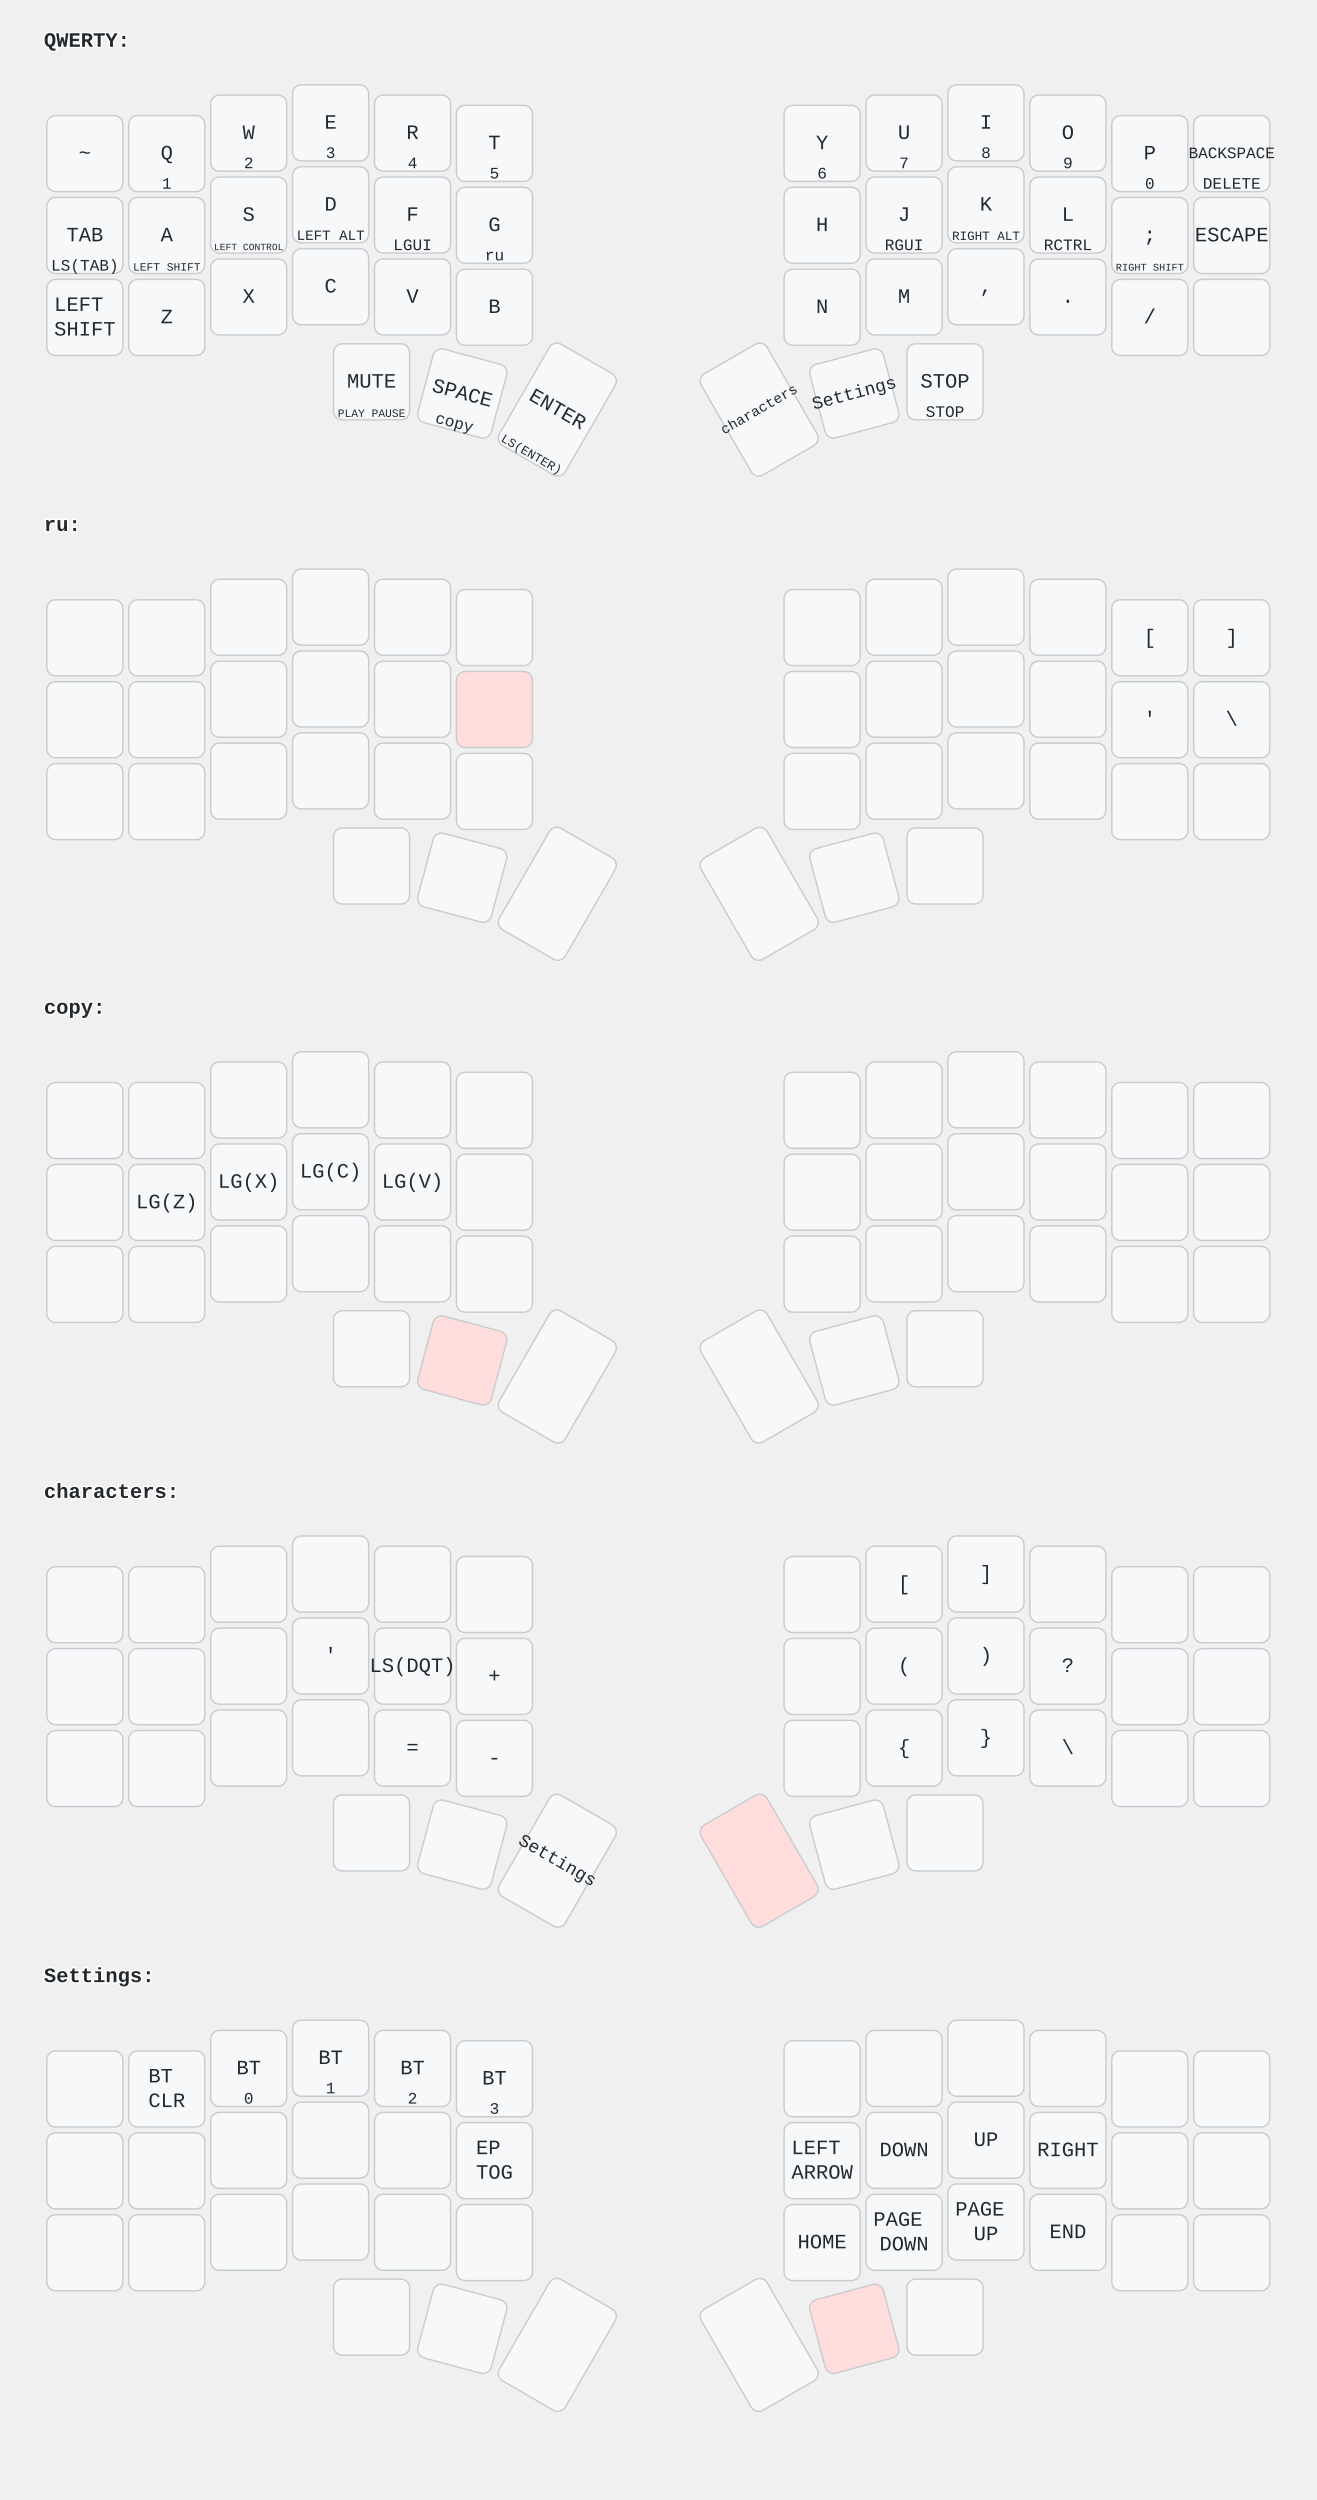
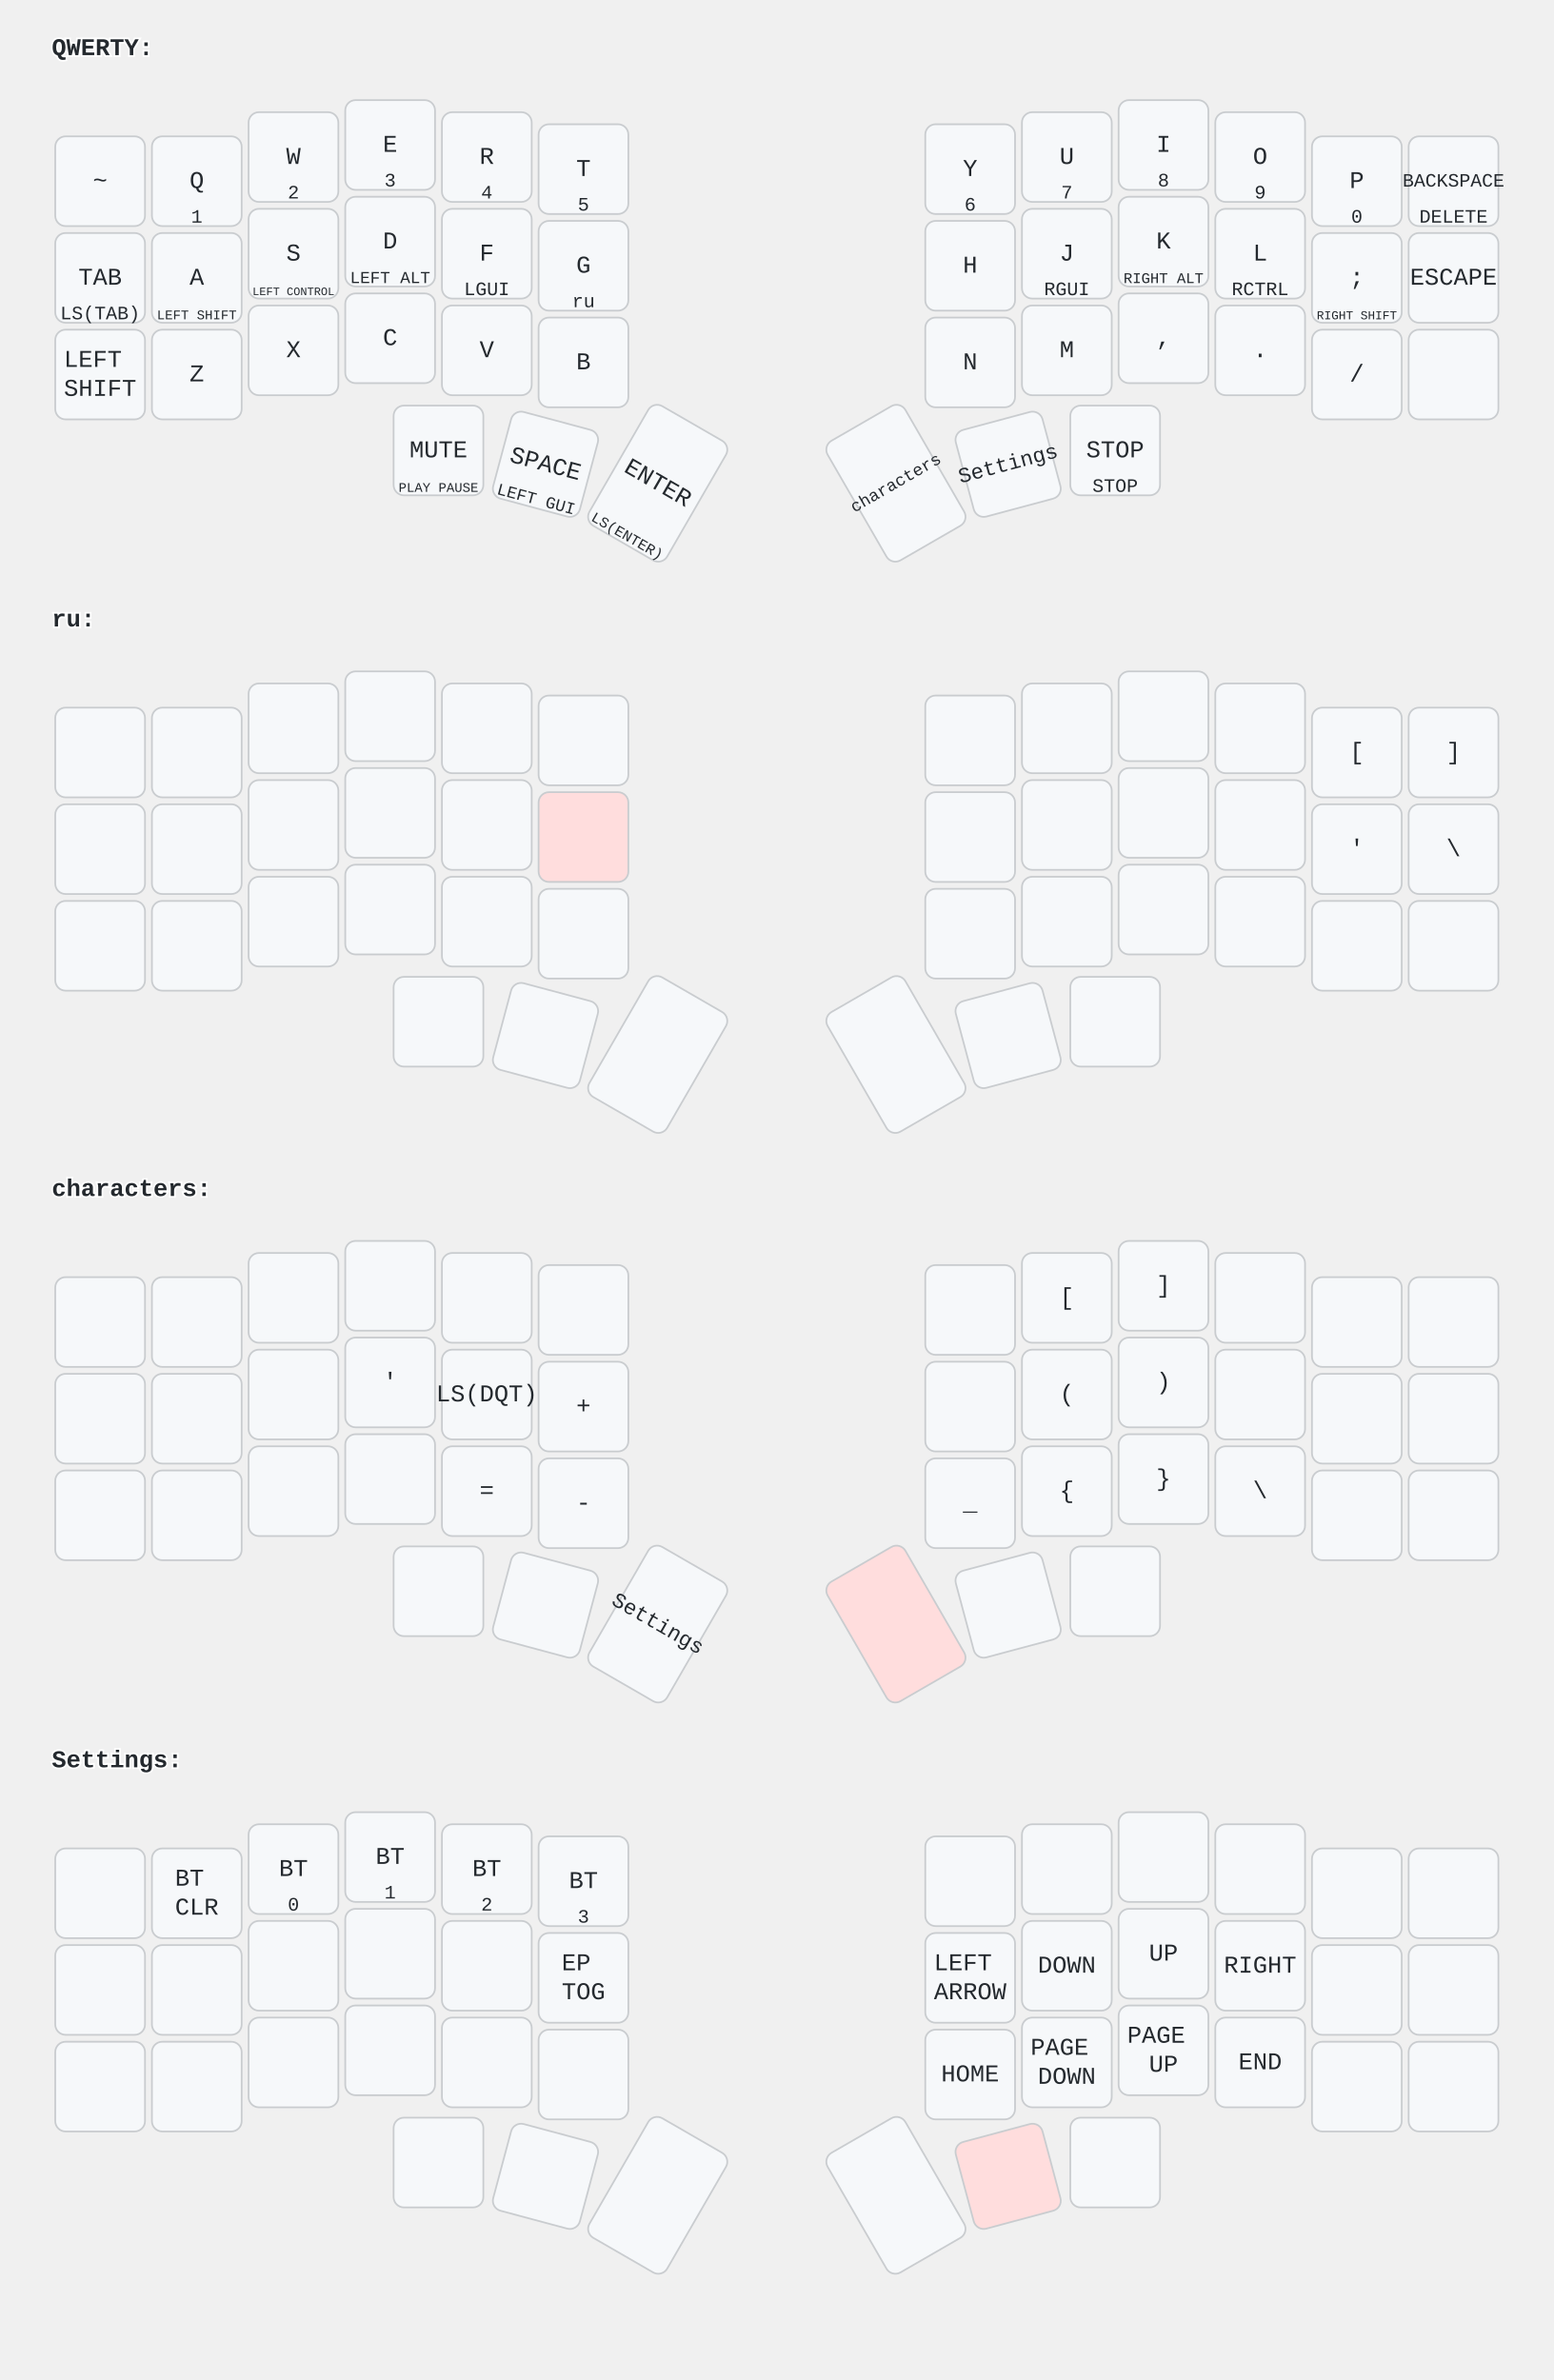
- <svg xmlns="http://www.w3.org/2000/svg" width="900" height="1709" viewBox="0 0 900 1709" class="keymap">
+ <svg xmlns="http://www.w3.org/2000/svg" width="900" height="1379" viewBox="0 0 900 1379" class="keymap">
  <style>/* inherit to force styles through use tags */
svg path {
    fill: inherit;
}

/* font and background color specifications */
svg.keymap {
    font-family: SFMono-Regular,Consolas,Liberation Mono,Menlo,monospace;
    font-size: 14px;
    font-kerning: normal;
    text-rendering: optimizeLegibility;
    fill: #24292e;
}

/* default key styling */
rect.key {
    fill: #f6f8fa;
    stroke: #c9cccf;
    stroke-width: 1;
}

/* default key side styling, only used is draw_key_sides is set */
rect.side {
    filter: brightness(90%);
}

/* color accent for combo boxes */
rect.combo, rect.combo-separate {
    fill: #cdf;
}

/* color accent for held keys */
rect.held, rect.combo.held {
    fill: #fdd;
}

/* color accent for ghost (optional) keys */
rect.ghost, rect.combo.ghost {
    stroke-dasharray: 4, 4;
    stroke-width: 2;
}

text {
    text-anchor: middle;
    dominant-baseline: middle;
}

/* styling for layer labels */
text.label {
    font-weight: bold;
    text-anchor: start;
    stroke: white;
    stroke-width: 2;
    paint-order: stroke;
}

/* styling for combo tap, and key hold/shifted label text */
text.combo, text.hold, text.shifted {
    font-size: 11px;
}

text.hold {
    text-anchor: middle;
    dominant-baseline: auto;
}

text.shifted {
    text-anchor: middle;
    dominant-baseline: hanging;
}

/* styling for hold/shifted label text in combo box */
text.combo.hold, text.combo.shifted {
    font-size: 8px;
}

/* lighter symbol for transparent keys */
text.trans {
    fill: #7b7e81;
}

/* styling for combo dendrons */
path.combo {
    stroke-width: 1;
    stroke: gray;
    fill: none;
}

/* Start Tabler Icons Cleanup */
/* cannot use height/width with glyphs */
.icon-tabler &gt; path {
    fill: inherit;
    stroke: inherit;
    stroke-width: 2;
}
/* hide tabler's default box */
.icon-tabler &gt; path[stroke="none"][fill="none"] {
    visibility: hidden;
}
/* End Tabler Icons Cleanup */
</style>
  <g transform="translate(30, 0)" class="layer-QWERTY">
    <text x="0" y="28" class="label">QWERTY:</text>
    <g transform="translate(0, 56)">
      <g transform="translate(28, 49)" class="key keypos-0">
        <rect rx="6" ry="6" x="-26" y="-26" width="52" height="52" class="key" />
        <text x="0" y="0" class="key tap">~</text>
      </g>
      <g transform="translate(84, 49)" class="key keypos-1">
        <rect rx="6" ry="6" x="-26" y="-26" width="52" height="52" class="key" />
        <text x="0" y="0" class="key tap">Q</text>
        <text x="0" y="24" class="key hold">1</text>
      </g>
      <g transform="translate(140, 35)" class="key keypos-2">
        <rect rx="6" ry="6" x="-26" y="-26" width="52" height="52" class="key" />
        <text x="0" y="0" class="key tap">W</text>
        <text x="0" y="24" class="key hold">2</text>
      </g>
      <g transform="translate(196, 28)" class="key keypos-3">
        <rect rx="6" ry="6" x="-26" y="-26" width="52" height="52" class="key" />
        <text x="0" y="0" class="key tap">E</text>
        <text x="0" y="24" class="key hold">3</text>
      </g>
      <g transform="translate(252, 35)" class="key keypos-4">
        <rect rx="6" ry="6" x="-26" y="-26" width="52" height="52" class="key" />
        <text x="0" y="0" class="key tap">R</text>
        <text x="0" y="24" class="key hold">4</text>
      </g>
      <g transform="translate(308, 42)" class="key keypos-5">
        <rect rx="6" ry="6" x="-26" y="-26" width="52" height="52" class="key" />
        <text x="0" y="0" class="key tap">T</text>
        <text x="0" y="24" class="key hold">5</text>
      </g>
      <g transform="translate(532, 42)" class="key keypos-6">
        <rect rx="6" ry="6" x="-26" y="-26" width="52" height="52" class="key" />
        <text x="0" y="0" class="key tap">Y</text>
        <text x="0" y="24" class="key hold">6</text>
      </g>
      <g transform="translate(588, 35)" class="key keypos-7">
        <rect rx="6" ry="6" x="-26" y="-26" width="52" height="52" class="key" />
        <text x="0" y="0" class="key tap">U</text>
        <text x="0" y="24" class="key hold">7</text>
      </g>
      <g transform="translate(644, 28)" class="key keypos-8">
        <rect rx="6" ry="6" x="-26" y="-26" width="52" height="52" class="key" />
        <text x="0" y="0" class="key tap">I</text>
        <text x="0" y="24" class="key hold">8</text>
      </g>
      <g transform="translate(700, 35)" class="key keypos-9">
        <rect rx="6" ry="6" x="-26" y="-26" width="52" height="52" class="key" />
        <text x="0" y="0" class="key tap">O</text>
        <text x="0" y="24" class="key hold">9</text>
      </g>
      <g transform="translate(756, 49)" class="key keypos-10">
        <rect rx="6" ry="6" x="-26" y="-26" width="52" height="52" class="key" />
        <text x="0" y="0" class="key tap">P</text>
        <text x="0" y="24" class="key hold">0</text>
      </g>
      <g transform="translate(812, 49)" class="key keypos-11">
        <rect rx="6" ry="6" x="-26" y="-26" width="52" height="52" class="key" />
        <text x="0" y="0" class="key tap">
          <tspan style="font-size: 78%">BACKSPACE</tspan>
        </text>
        <text x="0" y="24" class="key hold">DELETE</text>
      </g>
      <g transform="translate(28, 105)" class="key keypos-12">
        <rect rx="6" ry="6" x="-26" y="-26" width="52" height="52" class="key" />
        <text x="0" y="0" class="key tap">TAB</text>
        <text x="0" y="24" class="key hold">LS(TAB)</text>
      </g>
      <g transform="translate(84, 105)" class="key keypos-13">
        <rect rx="6" ry="6" x="-26" y="-26" width="52" height="52" class="key" />
        <text x="0" y="0" class="key tap">A</text>
        <text x="0" y="24" class="key hold">
          <tspan style="font-size: 70%">LEFT SHIFT</tspan>
        </text>
      </g>
      <g transform="translate(140, 91)" class="key keypos-14">
        <rect rx="6" ry="6" x="-26" y="-26" width="52" height="52" class="key" />
        <text x="0" y="0" class="key tap">S</text>
        <text x="0" y="24" class="key hold">
          <tspan style="font-size: 60%">LEFT CONTROL</tspan>
        </text>
      </g>
      <g transform="translate(196, 84)" class="key keypos-15">
        <rect rx="6" ry="6" x="-26" y="-26" width="52" height="52" class="key" />
        <text x="0" y="0" class="key tap">D</text>
        <text x="0" y="24" class="key hold">
          <tspan style="font-size: 88%">LEFT ALT</tspan>
        </text>
      </g>
      <g transform="translate(252, 91)" class="key keypos-16">
        <rect rx="6" ry="6" x="-26" y="-26" width="52" height="52" class="key" />
        <text x="0" y="0" class="key tap">F</text>
        <text x="0" y="24" class="key hold">LGUI</text>
      </g>
      <g transform="translate(308, 98)" class="key keypos-17">
        <rect rx="6" ry="6" x="-26" y="-26" width="52" height="52" class="key" />
        <text x="0" y="0" class="key tap">G</text>
        <text x="0" y="24" class="key hold">ru</text>
      </g>
      <g transform="translate(532, 98)" class="key keypos-18">
        <rect rx="6" ry="6" x="-26" y="-26" width="52" height="52" class="key" />
        <text x="0" y="0" class="key tap">H</text>
      </g>
      <g transform="translate(588, 91)" class="key keypos-19">
        <rect rx="6" ry="6" x="-26" y="-26" width="52" height="52" class="key" />
        <text x="0" y="0" class="key tap">J</text>
        <text x="0" y="24" class="key hold">RGUI</text>
      </g>
      <g transform="translate(644, 84)" class="key keypos-20">
        <rect rx="6" ry="6" x="-26" y="-26" width="52" height="52" class="key" />
        <text x="0" y="0" class="key tap">K</text>
        <text x="0" y="24" class="key hold">
          <tspan style="font-size: 78%">RIGHT ALT</tspan>
        </text>
      </g>
      <g transform="translate(700, 91)" class="key keypos-21">
        <rect rx="6" ry="6" x="-26" y="-26" width="52" height="52" class="key" />
        <text x="0" y="0" class="key tap">L</text>
        <text x="0" y="24" class="key hold">RCTRL</text>
      </g>
      <g transform="translate(756, 105)" class="key keypos-22">
        <rect rx="6" ry="6" x="-26" y="-26" width="52" height="52" class="key" />
        <text x="0" y="0" class="key tap">;</text>
        <text x="0" y="24" class="key hold">
          <tspan style="font-size: 64%">RIGHT SHIFT</tspan>
        </text>
      </g>
      <g transform="translate(812, 105)" class="key keypos-23">
        <rect rx="6" ry="6" x="-26" y="-26" width="52" height="52" class="key" />
        <text x="0" y="0" class="key tap">ESCAPE</text>
      </g>
      <g transform="translate(28, 161)" class="key keypos-24">
        <rect rx="6" ry="6" x="-26" y="-26" width="52" height="52" class="key" />
        <text x="0" y="0" class="key tap">
          <tspan x="0" dy="-0.6em">LEFT</tspan>
          <tspan x="0" dy="1.2em">SHIFT</tspan>
        </text>
      </g>
      <g transform="translate(84, 161)" class="key keypos-25">
        <rect rx="6" ry="6" x="-26" y="-26" width="52" height="52" class="key" />
        <text x="0" y="0" class="key tap">Z</text>
      </g>
      <g transform="translate(140, 147)" class="key keypos-26">
        <rect rx="6" ry="6" x="-26" y="-26" width="52" height="52" class="key" />
        <text x="0" y="0" class="key tap">X</text>
      </g>
      <g transform="translate(196, 140)" class="key keypos-27">
        <rect rx="6" ry="6" x="-26" y="-26" width="52" height="52" class="key" />
        <text x="0" y="0" class="key tap">C</text>
      </g>
      <g transform="translate(252, 147)" class="key keypos-28">
        <rect rx="6" ry="6" x="-26" y="-26" width="52" height="52" class="key" />
        <text x="0" y="0" class="key tap">V</text>
      </g>
      <g transform="translate(308, 154)" class="key keypos-29">
        <rect rx="6" ry="6" x="-26" y="-26" width="52" height="52" class="key" />
        <text x="0" y="0" class="key tap">B</text>
      </g>
      <g transform="translate(532, 154)" class="key keypos-30">
        <rect rx="6" ry="6" x="-26" y="-26" width="52" height="52" class="key" />
        <text x="0" y="0" class="key tap">N</text>
      </g>
      <g transform="translate(588, 147)" class="key keypos-31">
        <rect rx="6" ry="6" x="-26" y="-26" width="52" height="52" class="key" />
        <text x="0" y="0" class="key tap">M</text>
      </g>
      <g transform="translate(644, 140)" class="key keypos-32">
        <rect rx="6" ry="6" x="-26" y="-26" width="52" height="52" class="key" />
        <text x="0" y="0" class="key tap">,</text>
      </g>
      <g transform="translate(700, 147)" class="key keypos-33">
        <rect rx="6" ry="6" x="-26" y="-26" width="52" height="52" class="key" />
        <text x="0" y="0" class="key tap">.</text>
      </g>
      <g transform="translate(756, 161)" class="key keypos-34">
        <rect rx="6" ry="6" x="-26" y="-26" width="52" height="52" class="key" />
        <text x="0" y="0" class="key tap">/</text>
      </g>
      <g transform="translate(812, 161)" class="key keypos-35">
        <rect rx="6" ry="6" x="-26" y="-26" width="52" height="52" class="key" />
      </g>
      <g transform="translate(224, 205)" class="key keypos-36">
        <rect rx="6" ry="6" x="-26" y="-26" width="52" height="52" class="key" />
        <text x="0" y="0" class="key tap">MUTE</text>
        <text x="0" y="24" class="key hold">
          <tspan style="font-size: 70%">PLAY PAUSE</tspan>
        </text>
      </g>
      <g transform="translate(286, 213) rotate(15.0)" class="key keypos-37">
        <rect rx="6" ry="6" x="-26" y="-26" width="52" height="52" class="key" />
        <text x="0" y="0" class="key tap">SPACE</text>
-         <text x="0" y="24" class="key hold">copy</text>
+         <text x="0" y="24" class="key hold">
+           <tspan style="font-size: 88%">LEFT GUI</tspan>
+         </text>
      </g>
      <g transform="translate(351, 224) rotate(30.0)" class="key keypos-38">
        <rect rx="6" ry="6" x="-26" y="-40" width="52" height="80" class="key" />
        <text x="0" y="0" class="key tap">ENTER</text>
        <text x="0" y="38" class="key hold">
          <tspan style="font-size: 78%">LS(ENTER)</tspan>
        </text>
      </g>
      <g transform="translate(489, 224) rotate(-30.0)" class="key keypos-39">
        <rect rx="6" ry="6" x="-26" y="-40" width="52" height="80" class="key" />
        <text x="0" y="0" class="key tap">
          <tspan style="font-size: 70%">characters</tspan>
        </text>
      </g>
      <g transform="translate(554, 213) rotate(-15.0)" class="key keypos-40">
        <rect rx="6" ry="6" x="-26" y="-26" width="52" height="52" class="key" />
        <text x="0" y="0" class="key tap">
          <tspan style="font-size: 88%">Settings</tspan>
        </text>
      </g>
      <g transform="translate(616, 205)" class="key keypos-41">
        <rect rx="6" ry="6" x="-26" y="-26" width="52" height="52" class="key" />
        <text x="0" y="0" class="key tap">STOP</text>
        <text x="0" y="24" class="key hold">STOP</text>
      </g>
    </g>
  </g>
  <g transform="translate(30, 331)" class="layer-ru">
    <text x="0" y="28" class="label">ru:</text>
    <g transform="translate(0, 56)">
      <g transform="translate(28, 49)" class="key keypos-0">
        <rect rx="6" ry="6" x="-26" y="-26" width="52" height="52" class="key" />
      </g>
      <g transform="translate(84, 49)" class="key keypos-1">
        <rect rx="6" ry="6" x="-26" y="-26" width="52" height="52" class="key" />
      </g>
      <g transform="translate(140, 35)" class="key keypos-2">
        <rect rx="6" ry="6" x="-26" y="-26" width="52" height="52" class="key" />
      </g>
      <g transform="translate(196, 28)" class="key keypos-3">
        <rect rx="6" ry="6" x="-26" y="-26" width="52" height="52" class="key" />
      </g>
      <g transform="translate(252, 35)" class="key keypos-4">
        <rect rx="6" ry="6" x="-26" y="-26" width="52" height="52" class="key" />
      </g>
      <g transform="translate(308, 42)" class="key keypos-5">
        <rect rx="6" ry="6" x="-26" y="-26" width="52" height="52" class="key" />
      </g>
      <g transform="translate(532, 42)" class="key keypos-6">
        <rect rx="6" ry="6" x="-26" y="-26" width="52" height="52" class="key" />
      </g>
      <g transform="translate(588, 35)" class="key keypos-7">
        <rect rx="6" ry="6" x="-26" y="-26" width="52" height="52" class="key" />
      </g>
      <g transform="translate(644, 28)" class="key keypos-8">
        <rect rx="6" ry="6" x="-26" y="-26" width="52" height="52" class="key" />
      </g>
      <g transform="translate(700, 35)" class="key keypos-9">
        <rect rx="6" ry="6" x="-26" y="-26" width="52" height="52" class="key" />
      </g>
      <g transform="translate(756, 49)" class="key keypos-10">
        <rect rx="6" ry="6" x="-26" y="-26" width="52" height="52" class="key" />
        <text x="0" y="0" class="key tap">[</text>
      </g>
      <g transform="translate(812, 49)" class="key keypos-11">
        <rect rx="6" ry="6" x="-26" y="-26" width="52" height="52" class="key" />
        <text x="0" y="0" class="key tap">]</text>
      </g>
      <g transform="translate(28, 105)" class="key keypos-12">
        <rect rx="6" ry="6" x="-26" y="-26" width="52" height="52" class="key" />
      </g>
      <g transform="translate(84, 105)" class="key keypos-13">
        <rect rx="6" ry="6" x="-26" y="-26" width="52" height="52" class="key" />
      </g>
      <g transform="translate(140, 91)" class="key keypos-14">
        <rect rx="6" ry="6" x="-26" y="-26" width="52" height="52" class="key" />
      </g>
      <g transform="translate(196, 84)" class="key keypos-15">
        <rect rx="6" ry="6" x="-26" y="-26" width="52" height="52" class="key" />
      </g>
      <g transform="translate(252, 91)" class="key keypos-16">
        <rect rx="6" ry="6" x="-26" y="-26" width="52" height="52" class="key" />
      </g>
      <g transform="translate(308, 98)" class="key held keypos-17">
        <rect rx="6" ry="6" x="-26" y="-26" width="52" height="52" class="key held" />
      </g>
      <g transform="translate(532, 98)" class="key keypos-18">
        <rect rx="6" ry="6" x="-26" y="-26" width="52" height="52" class="key" />
      </g>
      <g transform="translate(588, 91)" class="key keypos-19">
        <rect rx="6" ry="6" x="-26" y="-26" width="52" height="52" class="key" />
      </g>
      <g transform="translate(644, 84)" class="key keypos-20">
        <rect rx="6" ry="6" x="-26" y="-26" width="52" height="52" class="key" />
      </g>
      <g transform="translate(700, 91)" class="key keypos-21">
        <rect rx="6" ry="6" x="-26" y="-26" width="52" height="52" class="key" />
      </g>
      <g transform="translate(756, 105)" class="key keypos-22">
        <rect rx="6" ry="6" x="-26" y="-26" width="52" height="52" class="key" />
        <text x="0" y="0" class="key tap">'</text>
      </g>
      <g transform="translate(812, 105)" class="key keypos-23">
        <rect rx="6" ry="6" x="-26" y="-26" width="52" height="52" class="key" />
        <text x="0" y="0" class="key tap">\</text>
      </g>
      <g transform="translate(28, 161)" class="key keypos-24">
        <rect rx="6" ry="6" x="-26" y="-26" width="52" height="52" class="key" />
      </g>
      <g transform="translate(84, 161)" class="key keypos-25">
        <rect rx="6" ry="6" x="-26" y="-26" width="52" height="52" class="key" />
      </g>
      <g transform="translate(140, 147)" class="key keypos-26">
        <rect rx="6" ry="6" x="-26" y="-26" width="52" height="52" class="key" />
      </g>
      <g transform="translate(196, 140)" class="key keypos-27">
        <rect rx="6" ry="6" x="-26" y="-26" width="52" height="52" class="key" />
      </g>
      <g transform="translate(252, 147)" class="key keypos-28">
        <rect rx="6" ry="6" x="-26" y="-26" width="52" height="52" class="key" />
      </g>
      <g transform="translate(308, 154)" class="key keypos-29">
        <rect rx="6" ry="6" x="-26" y="-26" width="52" height="52" class="key" />
      </g>
      <g transform="translate(532, 154)" class="key keypos-30">
        <rect rx="6" ry="6" x="-26" y="-26" width="52" height="52" class="key" />
      </g>
      <g transform="translate(588, 147)" class="key keypos-31">
        <rect rx="6" ry="6" x="-26" y="-26" width="52" height="52" class="key" />
      </g>
      <g transform="translate(644, 140)" class="key keypos-32">
        <rect rx="6" ry="6" x="-26" y="-26" width="52" height="52" class="key" />
      </g>
      <g transform="translate(700, 147)" class="key keypos-33">
        <rect rx="6" ry="6" x="-26" y="-26" width="52" height="52" class="key" />
      </g>
      <g transform="translate(756, 161)" class="key keypos-34">
        <rect rx="6" ry="6" x="-26" y="-26" width="52" height="52" class="key" />
      </g>
      <g transform="translate(812, 161)" class="key keypos-35">
        <rect rx="6" ry="6" x="-26" y="-26" width="52" height="52" class="key" />
      </g>
      <g transform="translate(224, 205)" class="key keypos-36">
        <rect rx="6" ry="6" x="-26" y="-26" width="52" height="52" class="key" />
      </g>
      <g transform="translate(286, 213) rotate(15.0)" class="key keypos-37">
        <rect rx="6" ry="6" x="-26" y="-26" width="52" height="52" class="key" />
      </g>
      <g transform="translate(351, 224) rotate(30.0)" class="key keypos-38">
        <rect rx="6" ry="6" x="-26" y="-40" width="52" height="80" class="key" />
      </g>
      <g transform="translate(489, 224) rotate(-30.0)" class="key keypos-39">
        <rect rx="6" ry="6" x="-26" y="-40" width="52" height="80" class="key" />
      </g>
      <g transform="translate(554, 213) rotate(-15.0)" class="key keypos-40">
        <rect rx="6" ry="6" x="-26" y="-26" width="52" height="52" class="key" />
      </g>
      <g transform="translate(616, 205)" class="key keypos-41">
        <rect rx="6" ry="6" x="-26" y="-26" width="52" height="52" class="key" />
      </g>
    </g>
  </g>
-   <g transform="translate(30, 661)" class="layer-copy">
-     <text x="0" y="28" class="label">copy:</text>
-     <g transform="translate(0, 56)">
-       <g transform="translate(28, 49)" class="key keypos-0">
-         <rect rx="6" ry="6" x="-26" y="-26" width="52" height="52" class="key" />
-       </g>
-       <g transform="translate(84, 49)" class="key keypos-1">
-         <rect rx="6" ry="6" x="-26" y="-26" width="52" height="52" class="key" />
-       </g>
-       <g transform="translate(140, 35)" class="key keypos-2">
-         <rect rx="6" ry="6" x="-26" y="-26" width="52" height="52" class="key" />
-       </g>
-       <g transform="translate(196, 28)" class="key keypos-3">
-         <rect rx="6" ry="6" x="-26" y="-26" width="52" height="52" class="key" />
-       </g>
-       <g transform="translate(252, 35)" class="key keypos-4">
-         <rect rx="6" ry="6" x="-26" y="-26" width="52" height="52" class="key" />
-       </g>
-       <g transform="translate(308, 42)" class="key keypos-5">
-         <rect rx="6" ry="6" x="-26" y="-26" width="52" height="52" class="key" />
-       </g>
-       <g transform="translate(532, 42)" class="key keypos-6">
-         <rect rx="6" ry="6" x="-26" y="-26" width="52" height="52" class="key" />
-       </g>
-       <g transform="translate(588, 35)" class="key keypos-7">
-         <rect rx="6" ry="6" x="-26" y="-26" width="52" height="52" class="key" />
-       </g>
-       <g transform="translate(644, 28)" class="key keypos-8">
-         <rect rx="6" ry="6" x="-26" y="-26" width="52" height="52" class="key" />
-       </g>
-       <g transform="translate(700, 35)" class="key keypos-9">
-         <rect rx="6" ry="6" x="-26" y="-26" width="52" height="52" class="key" />
-       </g>
-       <g transform="translate(756, 49)" class="key keypos-10">
-         <rect rx="6" ry="6" x="-26" y="-26" width="52" height="52" class="key" />
-       </g>
-       <g transform="translate(812, 49)" class="key keypos-11">
-         <rect rx="6" ry="6" x="-26" y="-26" width="52" height="52" class="key" />
-       </g>
-       <g transform="translate(28, 105)" class="key keypos-12">
-         <rect rx="6" ry="6" x="-26" y="-26" width="52" height="52" class="key" />
-       </g>
-       <g transform="translate(84, 105)" class="key keypos-13">
-         <rect rx="6" ry="6" x="-26" y="-26" width="52" height="52" class="key" />
-         <text x="0" y="0" class="key tap">LG(Z)</text>
-       </g>
-       <g transform="translate(140, 91)" class="key keypos-14">
-         <rect rx="6" ry="6" x="-26" y="-26" width="52" height="52" class="key" />
-         <text x="0" y="0" class="key tap">LG(X)</text>
-       </g>
-       <g transform="translate(196, 84)" class="key keypos-15">
-         <rect rx="6" ry="6" x="-26" y="-26" width="52" height="52" class="key" />
-         <text x="0" y="0" class="key tap">LG(C)</text>
-       </g>
-       <g transform="translate(252, 91)" class="key keypos-16">
-         <rect rx="6" ry="6" x="-26" y="-26" width="52" height="52" class="key" />
-         <text x="0" y="0" class="key tap">LG(V)</text>
-       </g>
-       <g transform="translate(308, 98)" class="key keypos-17">
-         <rect rx="6" ry="6" x="-26" y="-26" width="52" height="52" class="key" />
-       </g>
-       <g transform="translate(532, 98)" class="key keypos-18">
-         <rect rx="6" ry="6" x="-26" y="-26" width="52" height="52" class="key" />
-       </g>
-       <g transform="translate(588, 91)" class="key keypos-19">
-         <rect rx="6" ry="6" x="-26" y="-26" width="52" height="52" class="key" />
-       </g>
-       <g transform="translate(644, 84)" class="key keypos-20">
-         <rect rx="6" ry="6" x="-26" y="-26" width="52" height="52" class="key" />
-       </g>
-       <g transform="translate(700, 91)" class="key keypos-21">
-         <rect rx="6" ry="6" x="-26" y="-26" width="52" height="52" class="key" />
-       </g>
-       <g transform="translate(756, 105)" class="key keypos-22">
-         <rect rx="6" ry="6" x="-26" y="-26" width="52" height="52" class="key" />
-       </g>
-       <g transform="translate(812, 105)" class="key keypos-23">
-         <rect rx="6" ry="6" x="-26" y="-26" width="52" height="52" class="key" />
-       </g>
-       <g transform="translate(28, 161)" class="key keypos-24">
-         <rect rx="6" ry="6" x="-26" y="-26" width="52" height="52" class="key" />
-       </g>
-       <g transform="translate(84, 161)" class="key keypos-25">
-         <rect rx="6" ry="6" x="-26" y="-26" width="52" height="52" class="key" />
-       </g>
-       <g transform="translate(140, 147)" class="key keypos-26">
-         <rect rx="6" ry="6" x="-26" y="-26" width="52" height="52" class="key" />
-       </g>
-       <g transform="translate(196, 140)" class="key keypos-27">
-         <rect rx="6" ry="6" x="-26" y="-26" width="52" height="52" class="key" />
-       </g>
-       <g transform="translate(252, 147)" class="key keypos-28">
-         <rect rx="6" ry="6" x="-26" y="-26" width="52" height="52" class="key" />
-       </g>
-       <g transform="translate(308, 154)" class="key keypos-29">
-         <rect rx="6" ry="6" x="-26" y="-26" width="52" height="52" class="key" />
-       </g>
-       <g transform="translate(532, 154)" class="key keypos-30">
-         <rect rx="6" ry="6" x="-26" y="-26" width="52" height="52" class="key" />
-       </g>
-       <g transform="translate(588, 147)" class="key keypos-31">
-         <rect rx="6" ry="6" x="-26" y="-26" width="52" height="52" class="key" />
-       </g>
-       <g transform="translate(644, 140)" class="key keypos-32">
-         <rect rx="6" ry="6" x="-26" y="-26" width="52" height="52" class="key" />
-       </g>
-       <g transform="translate(700, 147)" class="key keypos-33">
-         <rect rx="6" ry="6" x="-26" y="-26" width="52" height="52" class="key" />
-       </g>
-       <g transform="translate(756, 161)" class="key keypos-34">
-         <rect rx="6" ry="6" x="-26" y="-26" width="52" height="52" class="key" />
-       </g>
-       <g transform="translate(812, 161)" class="key keypos-35">
-         <rect rx="6" ry="6" x="-26" y="-26" width="52" height="52" class="key" />
-       </g>
-       <g transform="translate(224, 205)" class="key keypos-36">
-         <rect rx="6" ry="6" x="-26" y="-26" width="52" height="52" class="key" />
-       </g>
-       <g transform="translate(286, 213) rotate(15.0)" class="key held keypos-37">
-         <rect rx="6" ry="6" x="-26" y="-26" width="52" height="52" class="key held" />
-       </g>
-       <g transform="translate(351, 224) rotate(30.0)" class="key keypos-38">
-         <rect rx="6" ry="6" x="-26" y="-40" width="52" height="80" class="key" />
-       </g>
-       <g transform="translate(489, 224) rotate(-30.0)" class="key keypos-39">
-         <rect rx="6" ry="6" x="-26" y="-40" width="52" height="80" class="key" />
-       </g>
-       <g transform="translate(554, 213) rotate(-15.0)" class="key keypos-40">
-         <rect rx="6" ry="6" x="-26" y="-26" width="52" height="52" class="key" />
-       </g>
-       <g transform="translate(616, 205)" class="key keypos-41">
-         <rect rx="6" ry="6" x="-26" y="-26" width="52" height="52" class="key" />
-       </g>
-     </g>
-   </g>
-   <g transform="translate(30, 992)" class="layer-characters">
+   <g transform="translate(30, 661)" class="layer-characters">
    <text x="0" y="28" class="label">characters:</text>
    <g transform="translate(0, 56)">
      <g transform="translate(28, 49)" class="key keypos-0">
        <rect rx="6" ry="6" x="-26" y="-26" width="52" height="52" class="key" />
      </g>
      <g transform="translate(84, 49)" class="key keypos-1">
        <rect rx="6" ry="6" x="-26" y="-26" width="52" height="52" class="key" />
      </g>
      <g transform="translate(140, 35)" class="key keypos-2">
        <rect rx="6" ry="6" x="-26" y="-26" width="52" height="52" class="key" />
      </g>
      <g transform="translate(196, 28)" class="key keypos-3">
        <rect rx="6" ry="6" x="-26" y="-26" width="52" height="52" class="key" />
      </g>
      <g transform="translate(252, 35)" class="key keypos-4">
        <rect rx="6" ry="6" x="-26" y="-26" width="52" height="52" class="key" />
      </g>
      <g transform="translate(308, 42)" class="key keypos-5">
        <rect rx="6" ry="6" x="-26" y="-26" width="52" height="52" class="key" />
      </g>
      <g transform="translate(532, 42)" class="key keypos-6">
        <rect rx="6" ry="6" x="-26" y="-26" width="52" height="52" class="key" />
      </g>
      <g transform="translate(588, 35)" class="key keypos-7">
        <rect rx="6" ry="6" x="-26" y="-26" width="52" height="52" class="key" />
        <text x="0" y="0" class="key tap">[</text>
      </g>
      <g transform="translate(644, 28)" class="key keypos-8">
        <rect rx="6" ry="6" x="-26" y="-26" width="52" height="52" class="key" />
        <text x="0" y="0" class="key tap">]</text>
      </g>
      <g transform="translate(700, 35)" class="key keypos-9">
        <rect rx="6" ry="6" x="-26" y="-26" width="52" height="52" class="key" />
      </g>
      <g transform="translate(756, 49)" class="key keypos-10">
        <rect rx="6" ry="6" x="-26" y="-26" width="52" height="52" class="key" />
      </g>
      <g transform="translate(812, 49)" class="key keypos-11">
        <rect rx="6" ry="6" x="-26" y="-26" width="52" height="52" class="key" />
      </g>
      <g transform="translate(28, 105)" class="key keypos-12">
        <rect rx="6" ry="6" x="-26" y="-26" width="52" height="52" class="key" />
      </g>
      <g transform="translate(84, 105)" class="key keypos-13">
        <rect rx="6" ry="6" x="-26" y="-26" width="52" height="52" class="key" />
      </g>
      <g transform="translate(140, 91)" class="key keypos-14">
        <rect rx="6" ry="6" x="-26" y="-26" width="52" height="52" class="key" />
      </g>
      <g transform="translate(196, 84)" class="key keypos-15">
        <rect rx="6" ry="6" x="-26" y="-26" width="52" height="52" class="key" />
        <text x="0" y="0" class="key tap">'</text>
      </g>
      <g transform="translate(252, 91)" class="key keypos-16">
        <rect rx="6" ry="6" x="-26" y="-26" width="52" height="52" class="key" />
        <text x="0" y="0" class="key tap">LS(DQT)</text>
      </g>
      <g transform="translate(308, 98)" class="key keypos-17">
        <rect rx="6" ry="6" x="-26" y="-26" width="52" height="52" class="key" />
        <text x="0" y="0" class="key tap">+</text>
      </g>
      <g transform="translate(532, 98)" class="key keypos-18">
        <rect rx="6" ry="6" x="-26" y="-26" width="52" height="52" class="key" />
      </g>
      <g transform="translate(588, 91)" class="key keypos-19">
        <rect rx="6" ry="6" x="-26" y="-26" width="52" height="52" class="key" />
        <text x="0" y="0" class="key tap">(</text>
      </g>
      <g transform="translate(644, 84)" class="key keypos-20">
        <rect rx="6" ry="6" x="-26" y="-26" width="52" height="52" class="key" />
        <text x="0" y="0" class="key tap">)</text>
      </g>
      <g transform="translate(700, 91)" class="key keypos-21">
        <rect rx="6" ry="6" x="-26" y="-26" width="52" height="52" class="key" />
-         <text x="0" y="0" class="key tap">?</text>
      </g>
      <g transform="translate(756, 105)" class="key keypos-22">
        <rect rx="6" ry="6" x="-26" y="-26" width="52" height="52" class="key" />
      </g>
      <g transform="translate(812, 105)" class="key keypos-23">
        <rect rx="6" ry="6" x="-26" y="-26" width="52" height="52" class="key" />
      </g>
      <g transform="translate(28, 161)" class="key keypos-24">
        <rect rx="6" ry="6" x="-26" y="-26" width="52" height="52" class="key" />
      </g>
      <g transform="translate(84, 161)" class="key keypos-25">
        <rect rx="6" ry="6" x="-26" y="-26" width="52" height="52" class="key" />
      </g>
      <g transform="translate(140, 147)" class="key keypos-26">
        <rect rx="6" ry="6" x="-26" y="-26" width="52" height="52" class="key" />
      </g>
      <g transform="translate(196, 140)" class="key keypos-27">
        <rect rx="6" ry="6" x="-26" y="-26" width="52" height="52" class="key" />
      </g>
      <g transform="translate(252, 147)" class="key keypos-28">
        <rect rx="6" ry="6" x="-26" y="-26" width="52" height="52" class="key" />
        <text x="0" y="0" class="key tap">=</text>
      </g>
      <g transform="translate(308, 154)" class="key keypos-29">
        <rect rx="6" ry="6" x="-26" y="-26" width="52" height="52" class="key" />
        <text x="0" y="0" class="key tap">-</text>
      </g>
      <g transform="translate(532, 154)" class="key keypos-30">
        <rect rx="6" ry="6" x="-26" y="-26" width="52" height="52" class="key" />
+         <text x="0" y="0" class="key tap">_</text>
      </g>
      <g transform="translate(588, 147)" class="key keypos-31">
        <rect rx="6" ry="6" x="-26" y="-26" width="52" height="52" class="key" />
        <text x="0" y="0" class="key tap">{</text>
      </g>
      <g transform="translate(644, 140)" class="key keypos-32">
        <rect rx="6" ry="6" x="-26" y="-26" width="52" height="52" class="key" />
        <text x="0" y="0" class="key tap">}</text>
      </g>
      <g transform="translate(700, 147)" class="key keypos-33">
        <rect rx="6" ry="6" x="-26" y="-26" width="52" height="52" class="key" />
        <text x="0" y="0" class="key tap">\</text>
      </g>
      <g transform="translate(756, 161)" class="key keypos-34">
        <rect rx="6" ry="6" x="-26" y="-26" width="52" height="52" class="key" />
      </g>
      <g transform="translate(812, 161)" class="key keypos-35">
        <rect rx="6" ry="6" x="-26" y="-26" width="52" height="52" class="key" />
      </g>
      <g transform="translate(224, 205)" class="key keypos-36">
        <rect rx="6" ry="6" x="-26" y="-26" width="52" height="52" class="key" />
      </g>
      <g transform="translate(286, 213) rotate(15.0)" class="key keypos-37">
        <rect rx="6" ry="6" x="-26" y="-26" width="52" height="52" class="key" />
      </g>
      <g transform="translate(351, 224) rotate(30.0)" class="key keypos-38">
        <rect rx="6" ry="6" x="-26" y="-40" width="52" height="80" class="key" />
        <text x="0" y="0" class="key tap">
          <tspan style="font-size: 88%">Settings</tspan>
        </text>
      </g>
      <g transform="translate(489, 224) rotate(-30.0)" class="key held keypos-39">
        <rect rx="6" ry="6" x="-26" y="-40" width="52" height="80" class="key held" />
      </g>
      <g transform="translate(554, 213) rotate(-15.0)" class="key keypos-40">
        <rect rx="6" ry="6" x="-26" y="-26" width="52" height="52" class="key" />
      </g>
      <g transform="translate(616, 205)" class="key keypos-41">
        <rect rx="6" ry="6" x="-26" y="-26" width="52" height="52" class="key" />
      </g>
    </g>
  </g>
-   <g transform="translate(30, 1323)" class="layer-Settings">
+   <g transform="translate(30, 992)" class="layer-Settings">
    <text x="0" y="28" class="label">Settings:</text>
    <g transform="translate(0, 56)">
      <g transform="translate(28, 49)" class="key keypos-0">
        <rect rx="6" ry="6" x="-26" y="-26" width="52" height="52" class="key" />
      </g>
      <g transform="translate(84, 49)" class="key keypos-1">
        <rect rx="6" ry="6" x="-26" y="-26" width="52" height="52" class="key" />
        <text x="0" y="0" class="key tap">
          <tspan x="0" dy="-0.6em">BT</tspan>
          <tspan x="0" dy="1.2em">CLR</tspan>
        </text>
      </g>
      <g transform="translate(140, 35)" class="key keypos-2">
        <rect rx="6" ry="6" x="-26" y="-26" width="52" height="52" class="key" />
        <text x="0" y="0" class="key tap">BT</text>
        <text x="0" y="24" class="key hold">0</text>
      </g>
      <g transform="translate(196, 28)" class="key keypos-3">
        <rect rx="6" ry="6" x="-26" y="-26" width="52" height="52" class="key" />
        <text x="0" y="0" class="key tap">BT</text>
        <text x="0" y="24" class="key hold">1</text>
      </g>
      <g transform="translate(252, 35)" class="key keypos-4">
        <rect rx="6" ry="6" x="-26" y="-26" width="52" height="52" class="key" />
        <text x="0" y="0" class="key tap">BT</text>
        <text x="0" y="24" class="key hold">2</text>
      </g>
      <g transform="translate(308, 42)" class="key keypos-5">
        <rect rx="6" ry="6" x="-26" y="-26" width="52" height="52" class="key" />
        <text x="0" y="0" class="key tap">BT</text>
        <text x="0" y="24" class="key hold">3</text>
      </g>
      <g transform="translate(532, 42)" class="key keypos-6">
        <rect rx="6" ry="6" x="-26" y="-26" width="52" height="52" class="key" />
      </g>
      <g transform="translate(588, 35)" class="key keypos-7">
        <rect rx="6" ry="6" x="-26" y="-26" width="52" height="52" class="key" />
      </g>
      <g transform="translate(644, 28)" class="key keypos-8">
        <rect rx="6" ry="6" x="-26" y="-26" width="52" height="52" class="key" />
      </g>
      <g transform="translate(700, 35)" class="key keypos-9">
        <rect rx="6" ry="6" x="-26" y="-26" width="52" height="52" class="key" />
      </g>
      <g transform="translate(756, 49)" class="key keypos-10">
        <rect rx="6" ry="6" x="-26" y="-26" width="52" height="52" class="key" />
      </g>
      <g transform="translate(812, 49)" class="key keypos-11">
        <rect rx="6" ry="6" x="-26" y="-26" width="52" height="52" class="key" />
      </g>
      <g transform="translate(28, 105)" class="key keypos-12">
        <rect rx="6" ry="6" x="-26" y="-26" width="52" height="52" class="key" />
      </g>
      <g transform="translate(84, 105)" class="key keypos-13">
        <rect rx="6" ry="6" x="-26" y="-26" width="52" height="52" class="key" />
      </g>
      <g transform="translate(140, 91)" class="key keypos-14">
        <rect rx="6" ry="6" x="-26" y="-26" width="52" height="52" class="key" />
      </g>
      <g transform="translate(196, 84)" class="key keypos-15">
        <rect rx="6" ry="6" x="-26" y="-26" width="52" height="52" class="key" />
      </g>
      <g transform="translate(252, 91)" class="key keypos-16">
        <rect rx="6" ry="6" x="-26" y="-26" width="52" height="52" class="key" />
      </g>
      <g transform="translate(308, 98)" class="key keypos-17">
        <rect rx="6" ry="6" x="-26" y="-26" width="52" height="52" class="key" />
        <text x="0" y="0" class="key tap">
          <tspan x="0" dy="-0.6em">EP</tspan>
          <tspan x="0" dy="1.2em">TOG</tspan>
        </text>
      </g>
      <g transform="translate(532, 98)" class="key keypos-18">
        <rect rx="6" ry="6" x="-26" y="-26" width="52" height="52" class="key" />
        <text x="0" y="0" class="key tap">
          <tspan x="0" dy="-0.6em">LEFT</tspan>
          <tspan x="0" dy="1.2em">ARROW</tspan>
        </text>
      </g>
      <g transform="translate(588, 91)" class="key keypos-19">
        <rect rx="6" ry="6" x="-26" y="-26" width="52" height="52" class="key" />
        <text x="0" y="0" class="key tap">DOWN</text>
      </g>
      <g transform="translate(644, 84)" class="key keypos-20">
        <rect rx="6" ry="6" x="-26" y="-26" width="52" height="52" class="key" />
        <text x="0" y="0" class="key tap">UP</text>
      </g>
      <g transform="translate(700, 91)" class="key keypos-21">
        <rect rx="6" ry="6" x="-26" y="-26" width="52" height="52" class="key" />
        <text x="0" y="0" class="key tap">RIGHT</text>
      </g>
      <g transform="translate(756, 105)" class="key keypos-22">
        <rect rx="6" ry="6" x="-26" y="-26" width="52" height="52" class="key" />
      </g>
      <g transform="translate(812, 105)" class="key keypos-23">
        <rect rx="6" ry="6" x="-26" y="-26" width="52" height="52" class="key" />
      </g>
      <g transform="translate(28, 161)" class="key keypos-24">
        <rect rx="6" ry="6" x="-26" y="-26" width="52" height="52" class="key" />
      </g>
      <g transform="translate(84, 161)" class="key keypos-25">
        <rect rx="6" ry="6" x="-26" y="-26" width="52" height="52" class="key" />
      </g>
      <g transform="translate(140, 147)" class="key keypos-26">
        <rect rx="6" ry="6" x="-26" y="-26" width="52" height="52" class="key" />
      </g>
      <g transform="translate(196, 140)" class="key keypos-27">
        <rect rx="6" ry="6" x="-26" y="-26" width="52" height="52" class="key" />
      </g>
      <g transform="translate(252, 147)" class="key keypos-28">
        <rect rx="6" ry="6" x="-26" y="-26" width="52" height="52" class="key" />
      </g>
      <g transform="translate(308, 154)" class="key keypos-29">
        <rect rx="6" ry="6" x="-26" y="-26" width="52" height="52" class="key" />
      </g>
      <g transform="translate(532, 154)" class="key keypos-30">
        <rect rx="6" ry="6" x="-26" y="-26" width="52" height="52" class="key" />
        <text x="0" y="0" class="key tap">HOME</text>
      </g>
      <g transform="translate(588, 147)" class="key keypos-31">
        <rect rx="6" ry="6" x="-26" y="-26" width="52" height="52" class="key" />
        <text x="0" y="0" class="key tap">
          <tspan x="0" dy="-0.6em">PAGE</tspan>
          <tspan x="0" dy="1.2em">DOWN</tspan>
        </text>
      </g>
      <g transform="translate(644, 140)" class="key keypos-32">
        <rect rx="6" ry="6" x="-26" y="-26" width="52" height="52" class="key" />
        <text x="0" y="0" class="key tap">
          <tspan x="0" dy="-0.6em">PAGE</tspan>
          <tspan x="0" dy="1.2em">UP</tspan>
        </text>
      </g>
      <g transform="translate(700, 147)" class="key keypos-33">
        <rect rx="6" ry="6" x="-26" y="-26" width="52" height="52" class="key" />
        <text x="0" y="0" class="key tap">END</text>
      </g>
      <g transform="translate(756, 161)" class="key keypos-34">
        <rect rx="6" ry="6" x="-26" y="-26" width="52" height="52" class="key" />
      </g>
      <g transform="translate(812, 161)" class="key keypos-35">
        <rect rx="6" ry="6" x="-26" y="-26" width="52" height="52" class="key" />
      </g>
      <g transform="translate(224, 205)" class="key keypos-36">
        <rect rx="6" ry="6" x="-26" y="-26" width="52" height="52" class="key" />
      </g>
      <g transform="translate(286, 213) rotate(15.0)" class="key keypos-37">
        <rect rx="6" ry="6" x="-26" y="-26" width="52" height="52" class="key" />
      </g>
      <g transform="translate(351, 224) rotate(30.0)" class="key keypos-38">
        <rect rx="6" ry="6" x="-26" y="-40" width="52" height="80" class="key" />
      </g>
      <g transform="translate(489, 224) rotate(-30.0)" class="key keypos-39">
        <rect rx="6" ry="6" x="-26" y="-40" width="52" height="80" class="key" />
      </g>
      <g transform="translate(554, 213) rotate(-15.0)" class="key held keypos-40">
        <rect rx="6" ry="6" x="-26" y="-26" width="52" height="52" class="key held" />
      </g>
      <g transform="translate(616, 205)" class="key keypos-41">
        <rect rx="6" ry="6" x="-26" y="-26" width="52" height="52" class="key" />
      </g>
    </g>
  </g>
</svg>
